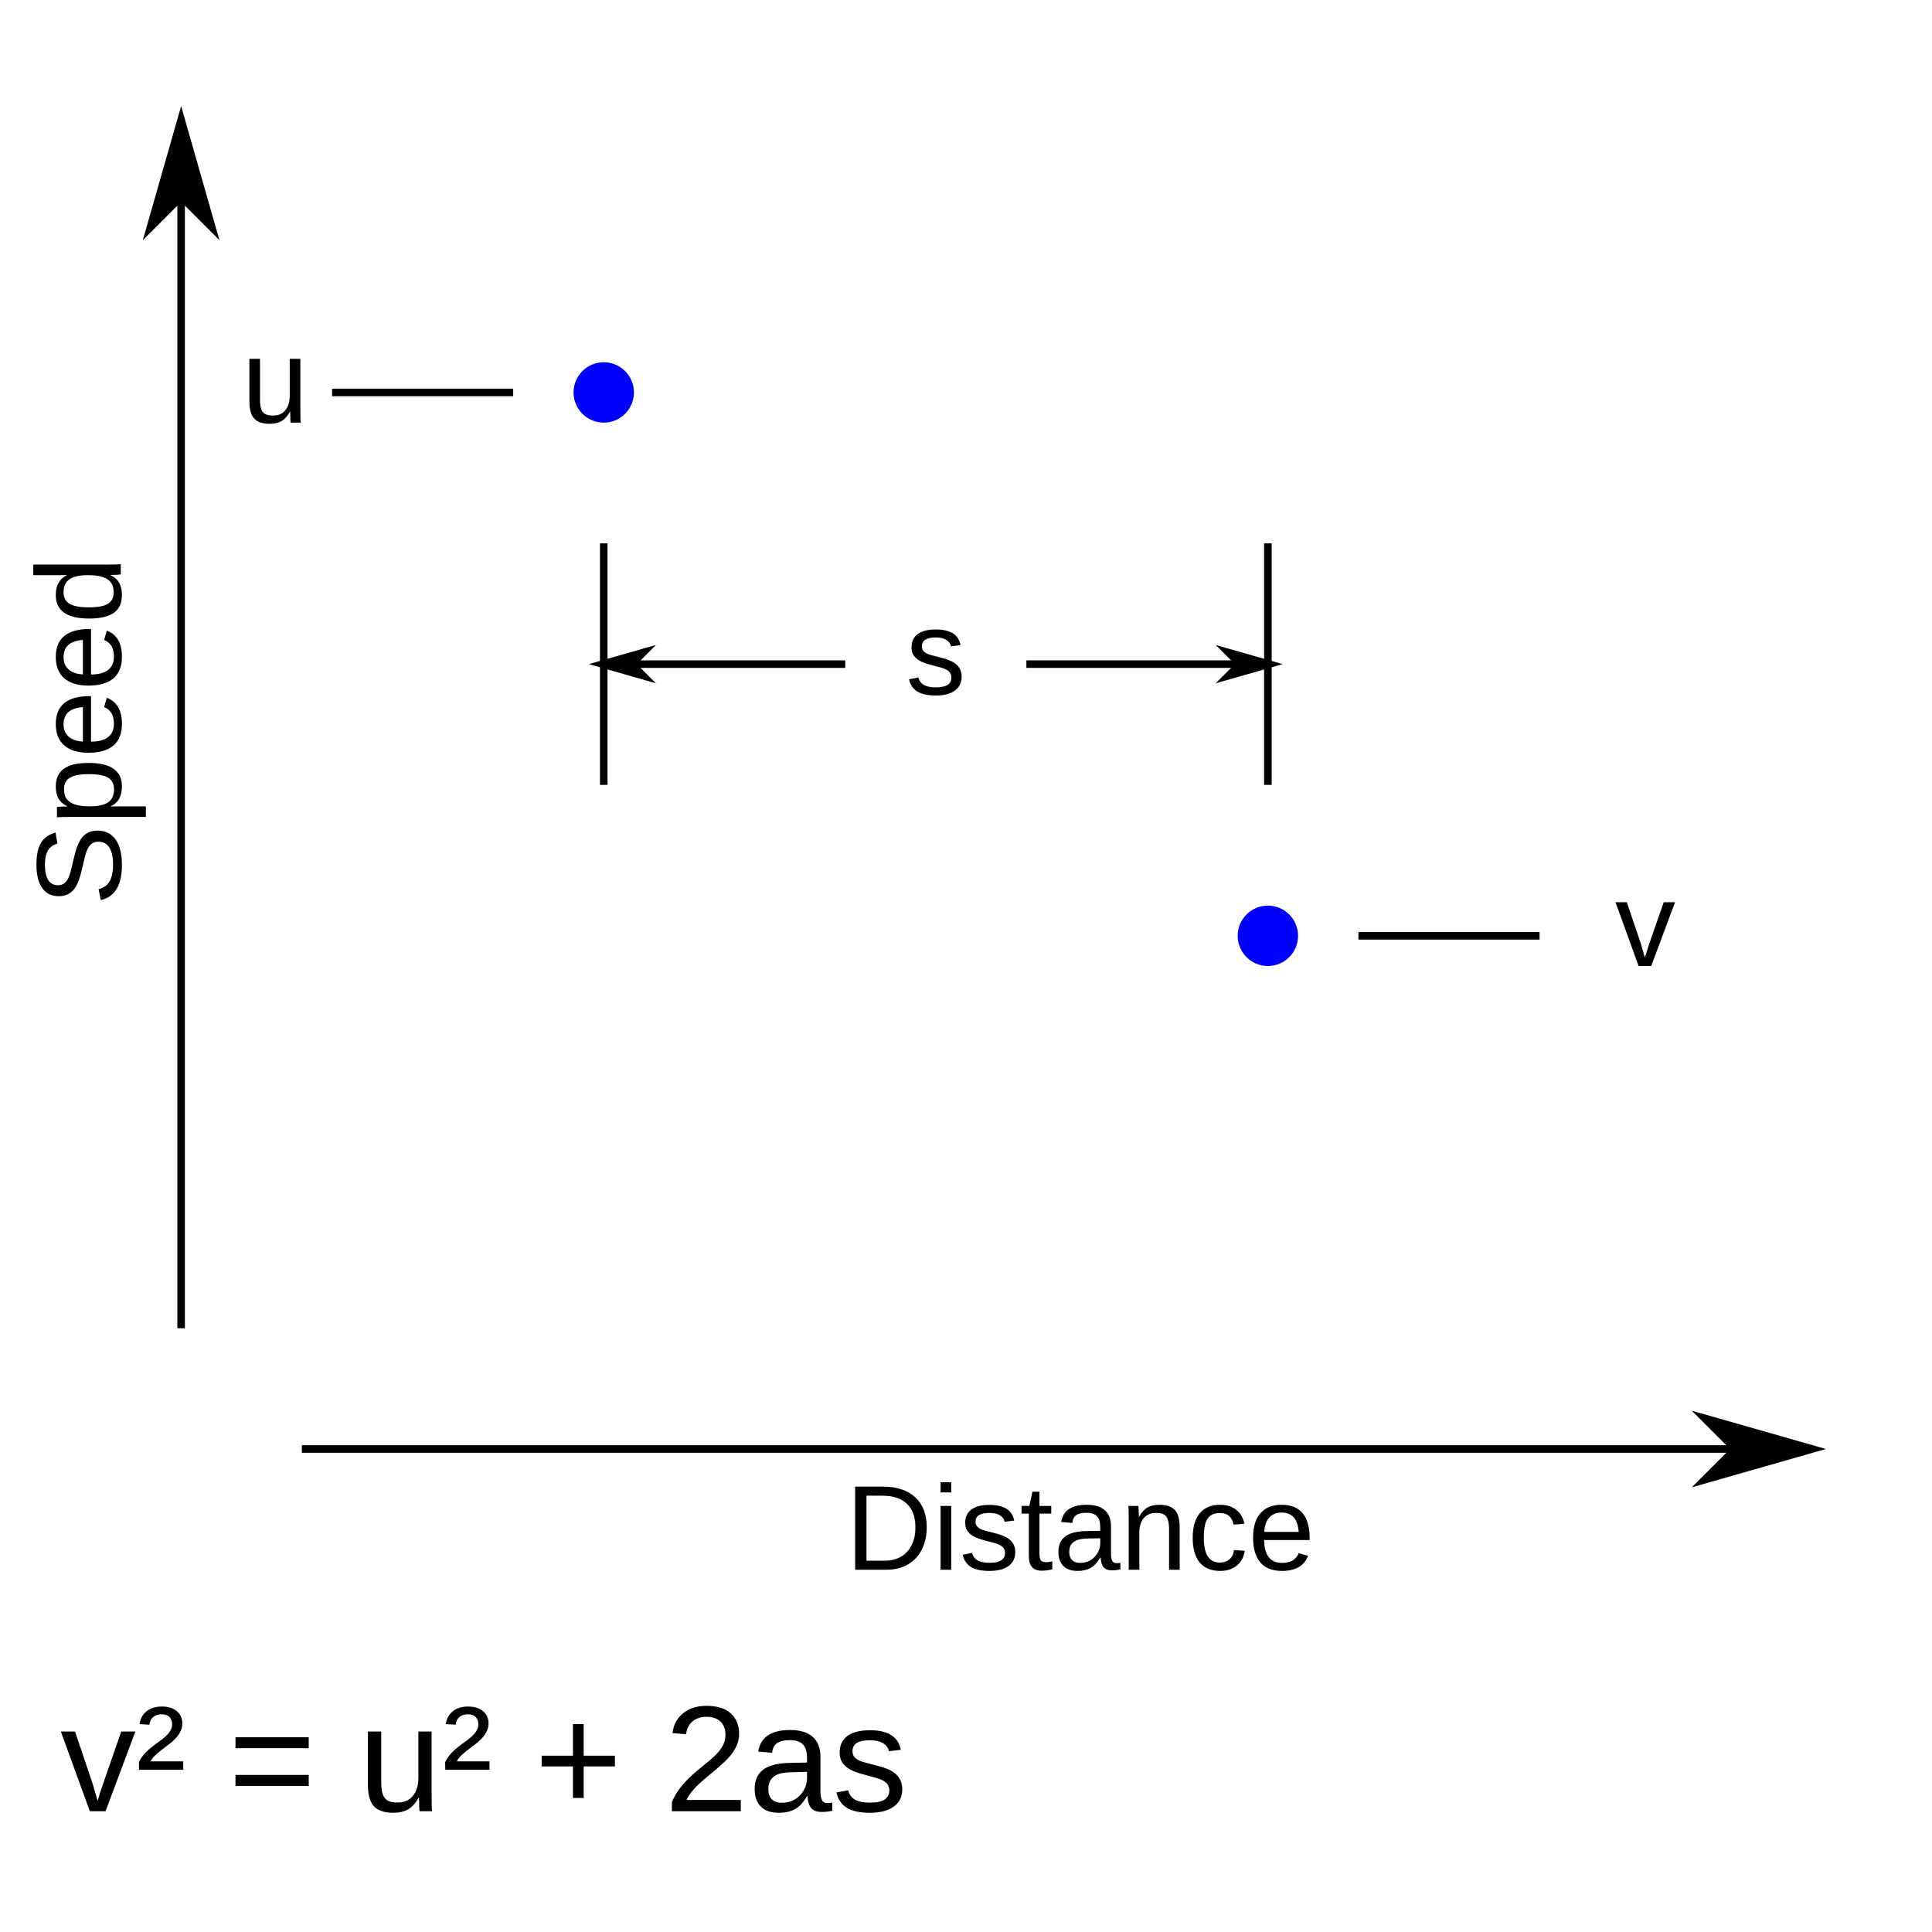
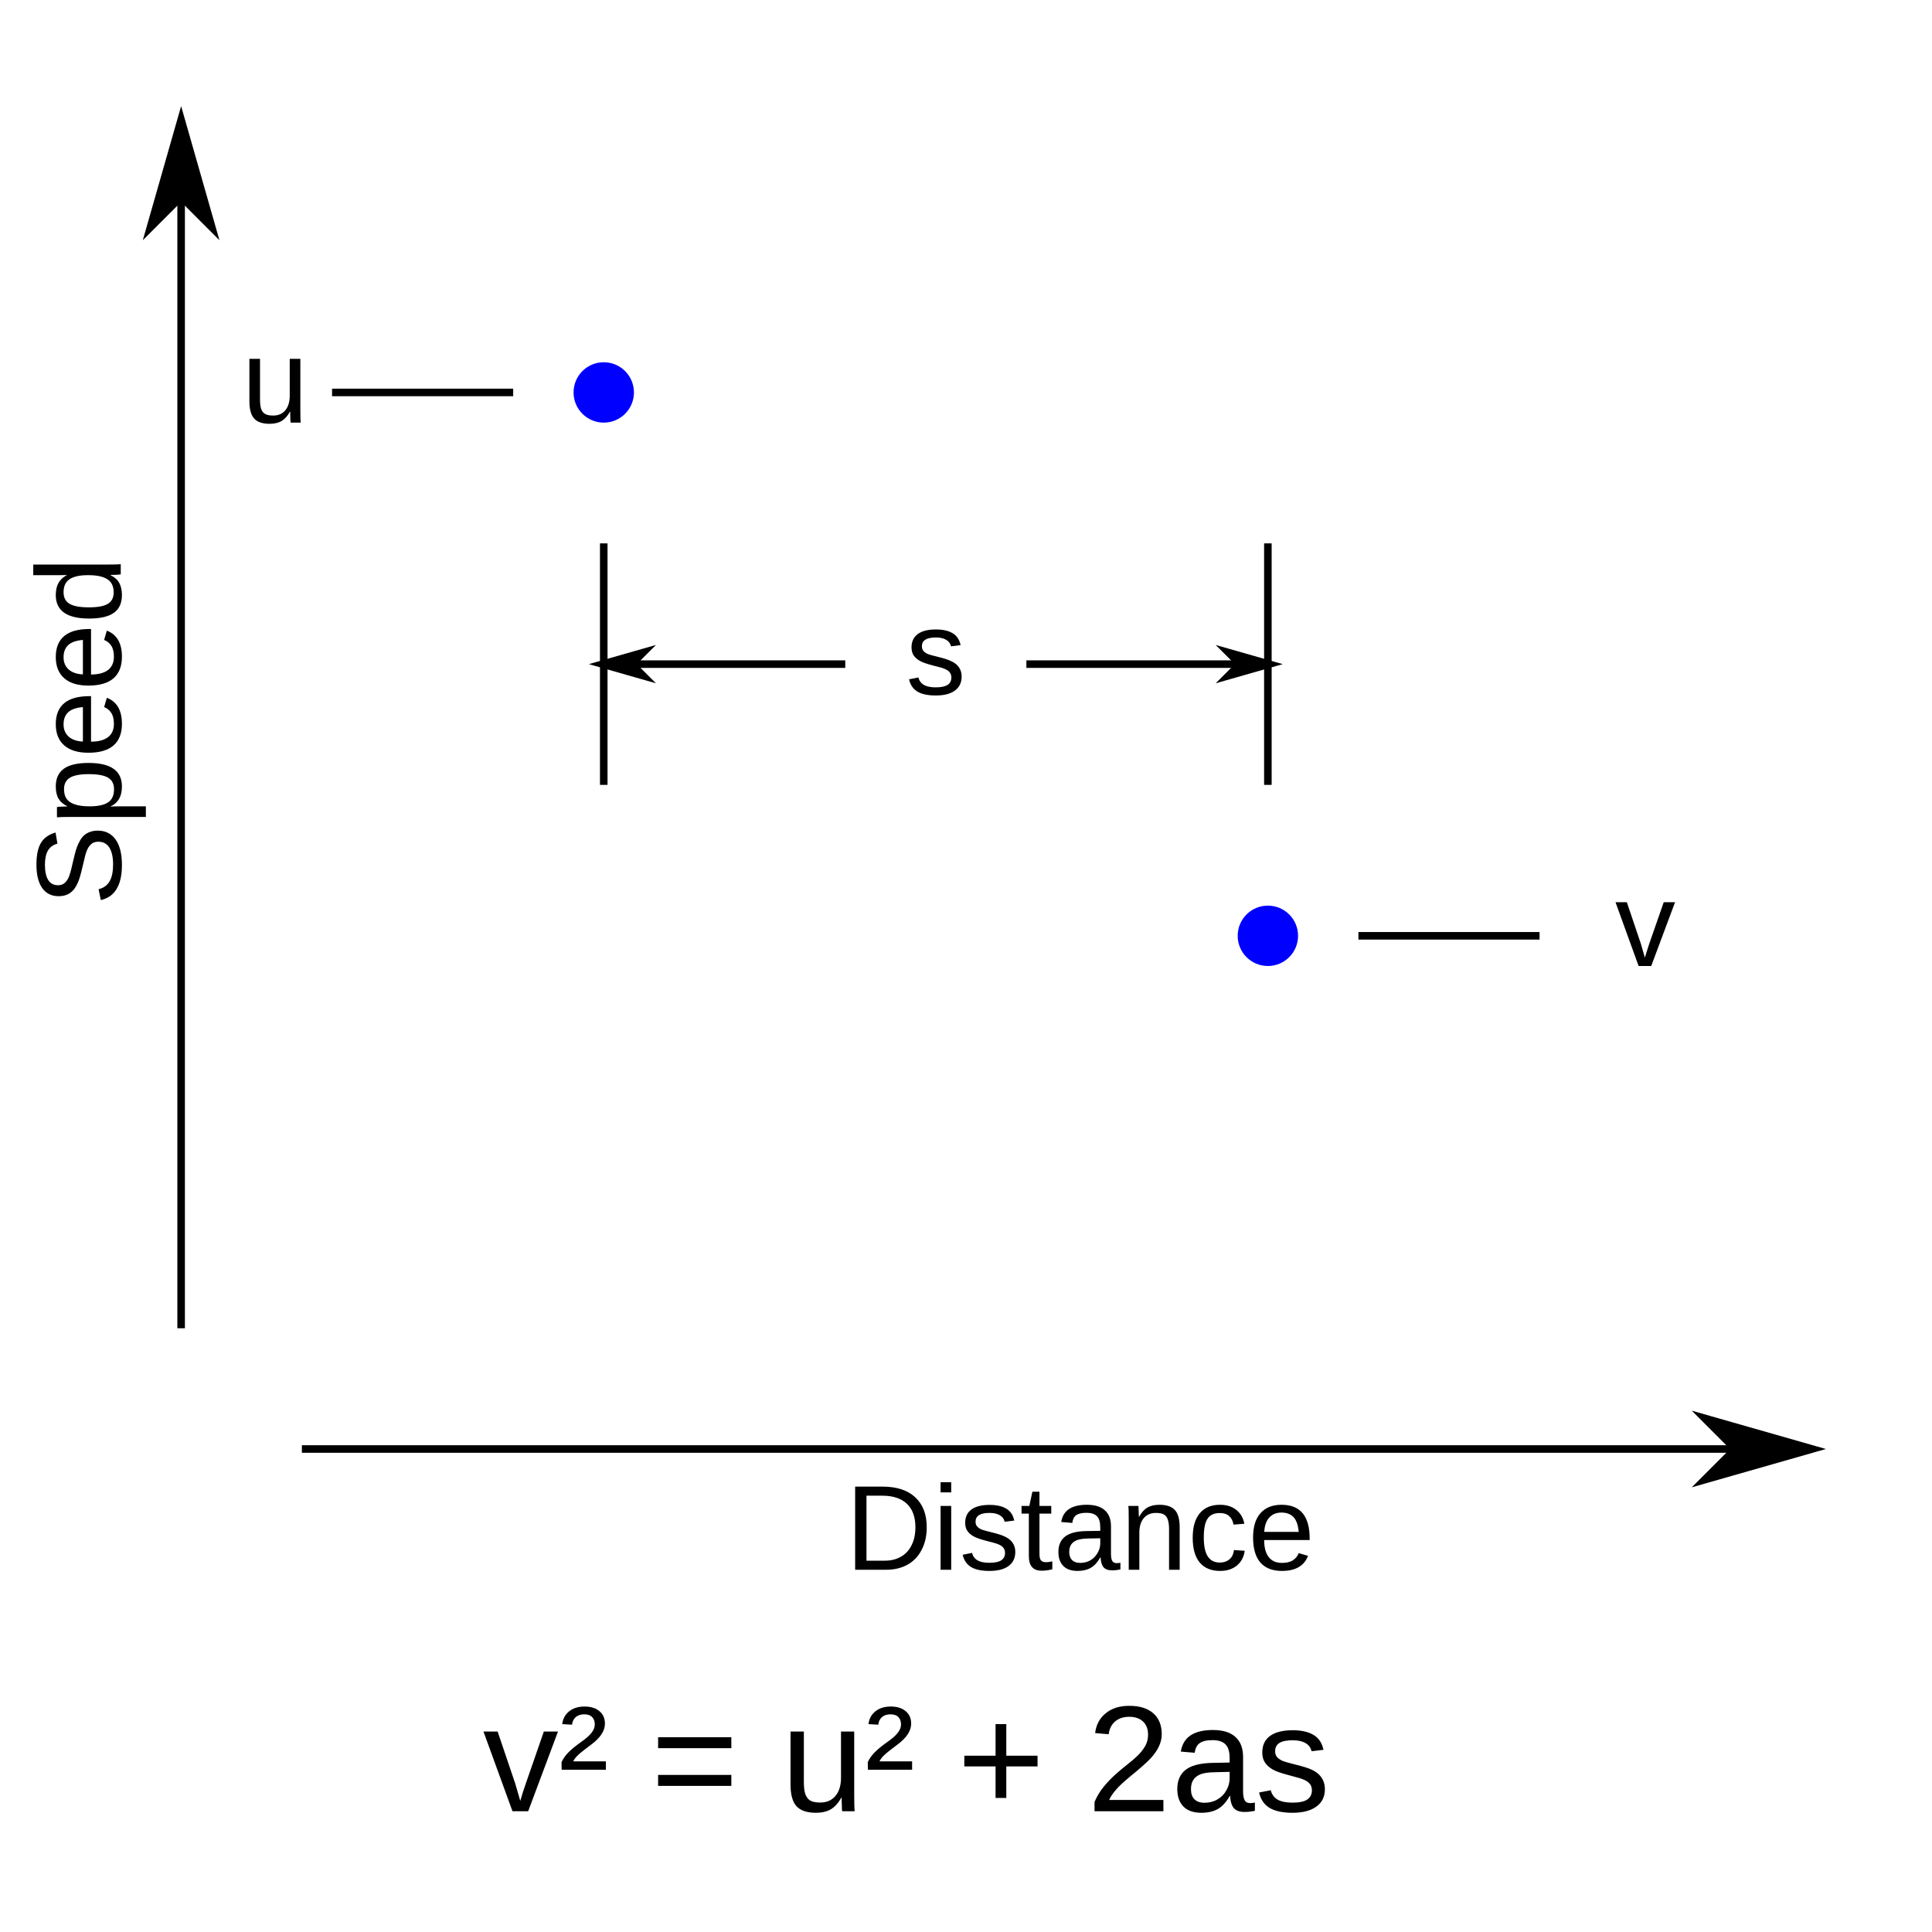
<svg xmlns="http://www.w3.org/2000/svg" width="256" height="256" version="1.1">
  <defs>
    <marker id="Arrow1Mend" orient="auto" refY="0.0" refX="0.0" style="overflow:visible;">
      <path d="M 0.0,0.0 L 5.0,-5.0 L -12.5,0.0 L 5.0,5.0 L 0.0,0.0 z " style="fill-rule:evenodd;stroke:#000000;stroke-width:1.0pt;marker-start:none;" transform="scale(0.4) rotate(180) translate(10,0)" />
    </marker>
    <marker id="Arrow1Lend" orient="auto" refY="0.0" refX="0.0" style="overflow:visible;">
      <path id="path3598" d="M 0.0,0.0 L 5.0,-5.0 L -12.5,0.0 L 5.0,5.0 L 0.0,0.0 z " style="fill-rule:evenodd;stroke:#000000;stroke-width:1.0pt;marker-start:none;" transform="scale(0.8) rotate(180) translate(12.5,0)" />
    </marker>
  </defs>
  <path style="stroke:#000000;marker-end:url(#Arrow1Lend)" d="m 24,176 0,-160" />
  <path style="stroke:#000000;marker-end:url(#Arrow1Lend)" d="m 40,192 200,0" />
  <g transform="rotate(-90) translate(-120,16)">
    <text style="font-size:16px;font-family:Liberation Sans" x="0" y="0">
      <tspan x="0" y="0">Speed</tspan>
    </text>
  </g>
  <text style="font-size:16px;font-family:Liberation Sans" x="112" y="208">
    <tspan x="112" y="208">Distance</tspan>
  </text>
  <circle cx="80" cy="52" r="4" style="fill:blue" />
  <path style="stroke:#000000" d="m 44,52 24,0" />
  <text style="font-size:16px;font-family:Liberation Sans" x="32" y="56">
    <tspan x="32" y="56">u</tspan>
  </text>
  <circle cx="168" cy="124" r="4" style="fill:blue" />
  <path style="stroke:#000000" d="m 180,124 24,0" />
  <text style="font-size:16px;font-family:Liberation Sans" x="214" y="128">
    <tspan x="214" y="128">v</tspan>
  </text>
  <path style="stroke:#000000" d="m 80,72 0,32" />
  <path style="stroke:#000000" d="m 168,72 0,32" />
  <path style="stroke:#000000;marker-end:url(#Arrow1Mend)" d="m 136,88 32,0" />
  <path style="stroke:#000000;marker-end:url(#Arrow1Mend)" d="m 112,88 -32,0" />
  <text style="font-size:16px;font-family:Liberation Sans" x="120" y="92">
    <tspan x="120" y="92">s</tspan>
  </text>
  <text style="font-size:20px;font-family:Liberation Sans" x="8" y="240">
-     <tspan x="8" y="240">v² = u² + 2as</tspan>
+     <tspan x="64" y="240">v² = u² + 2as</tspan>
  </text>
</svg>
